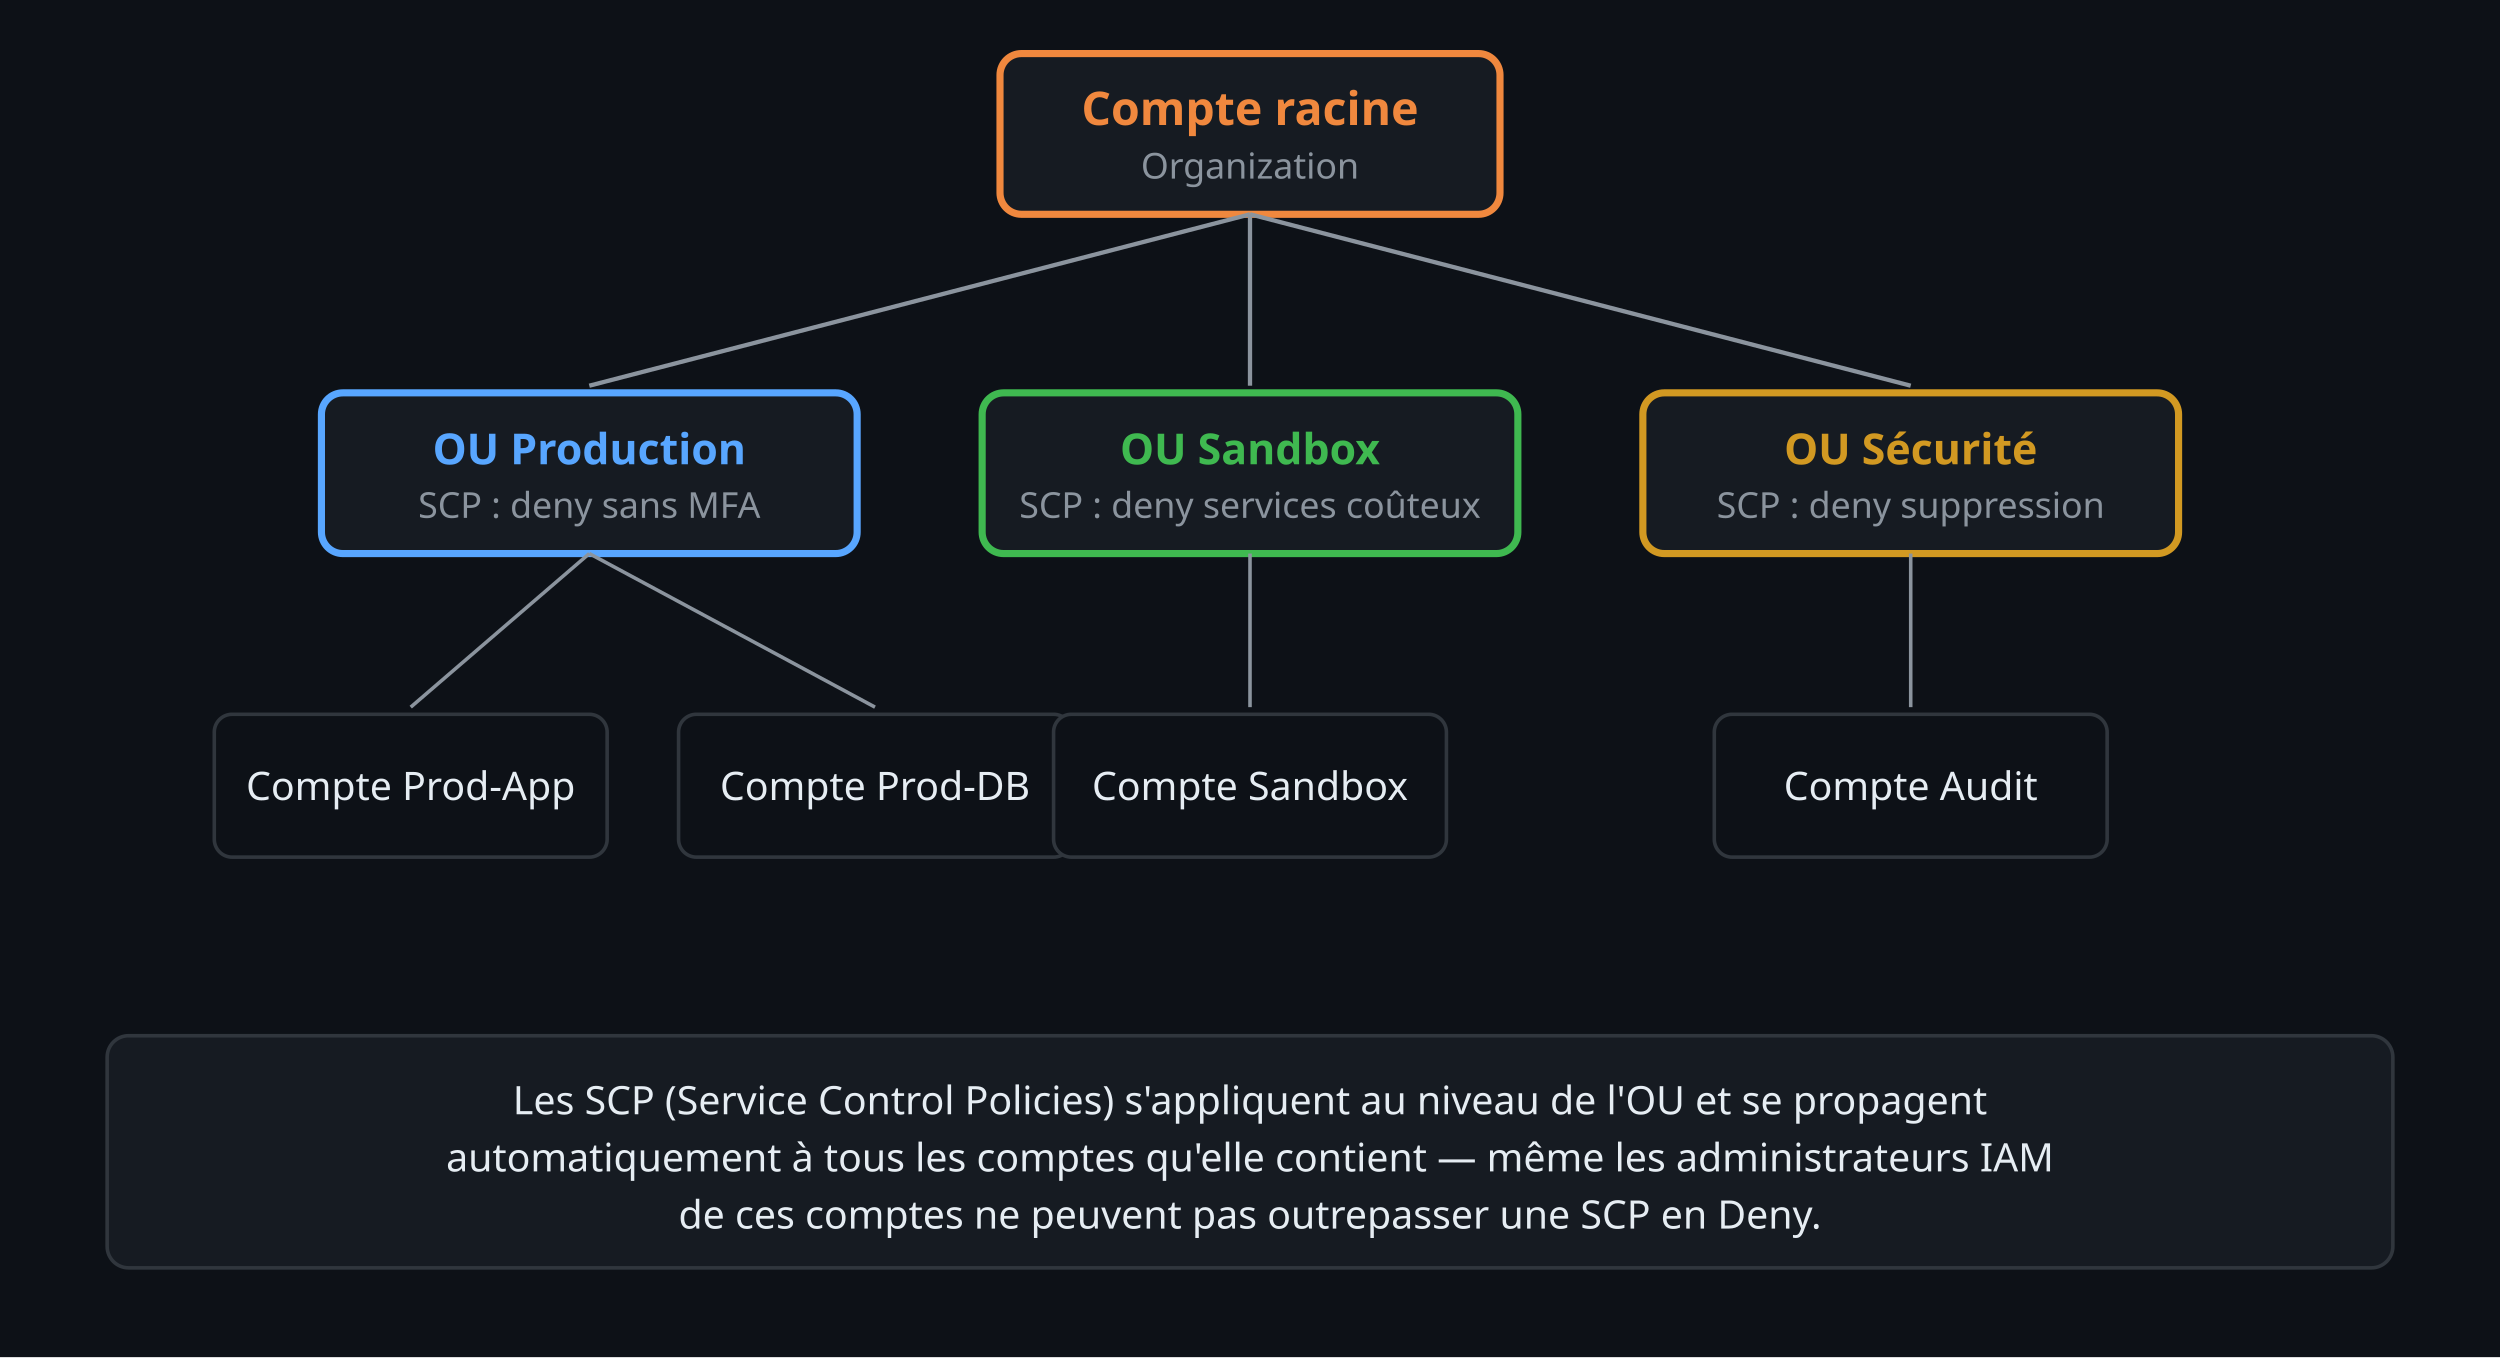
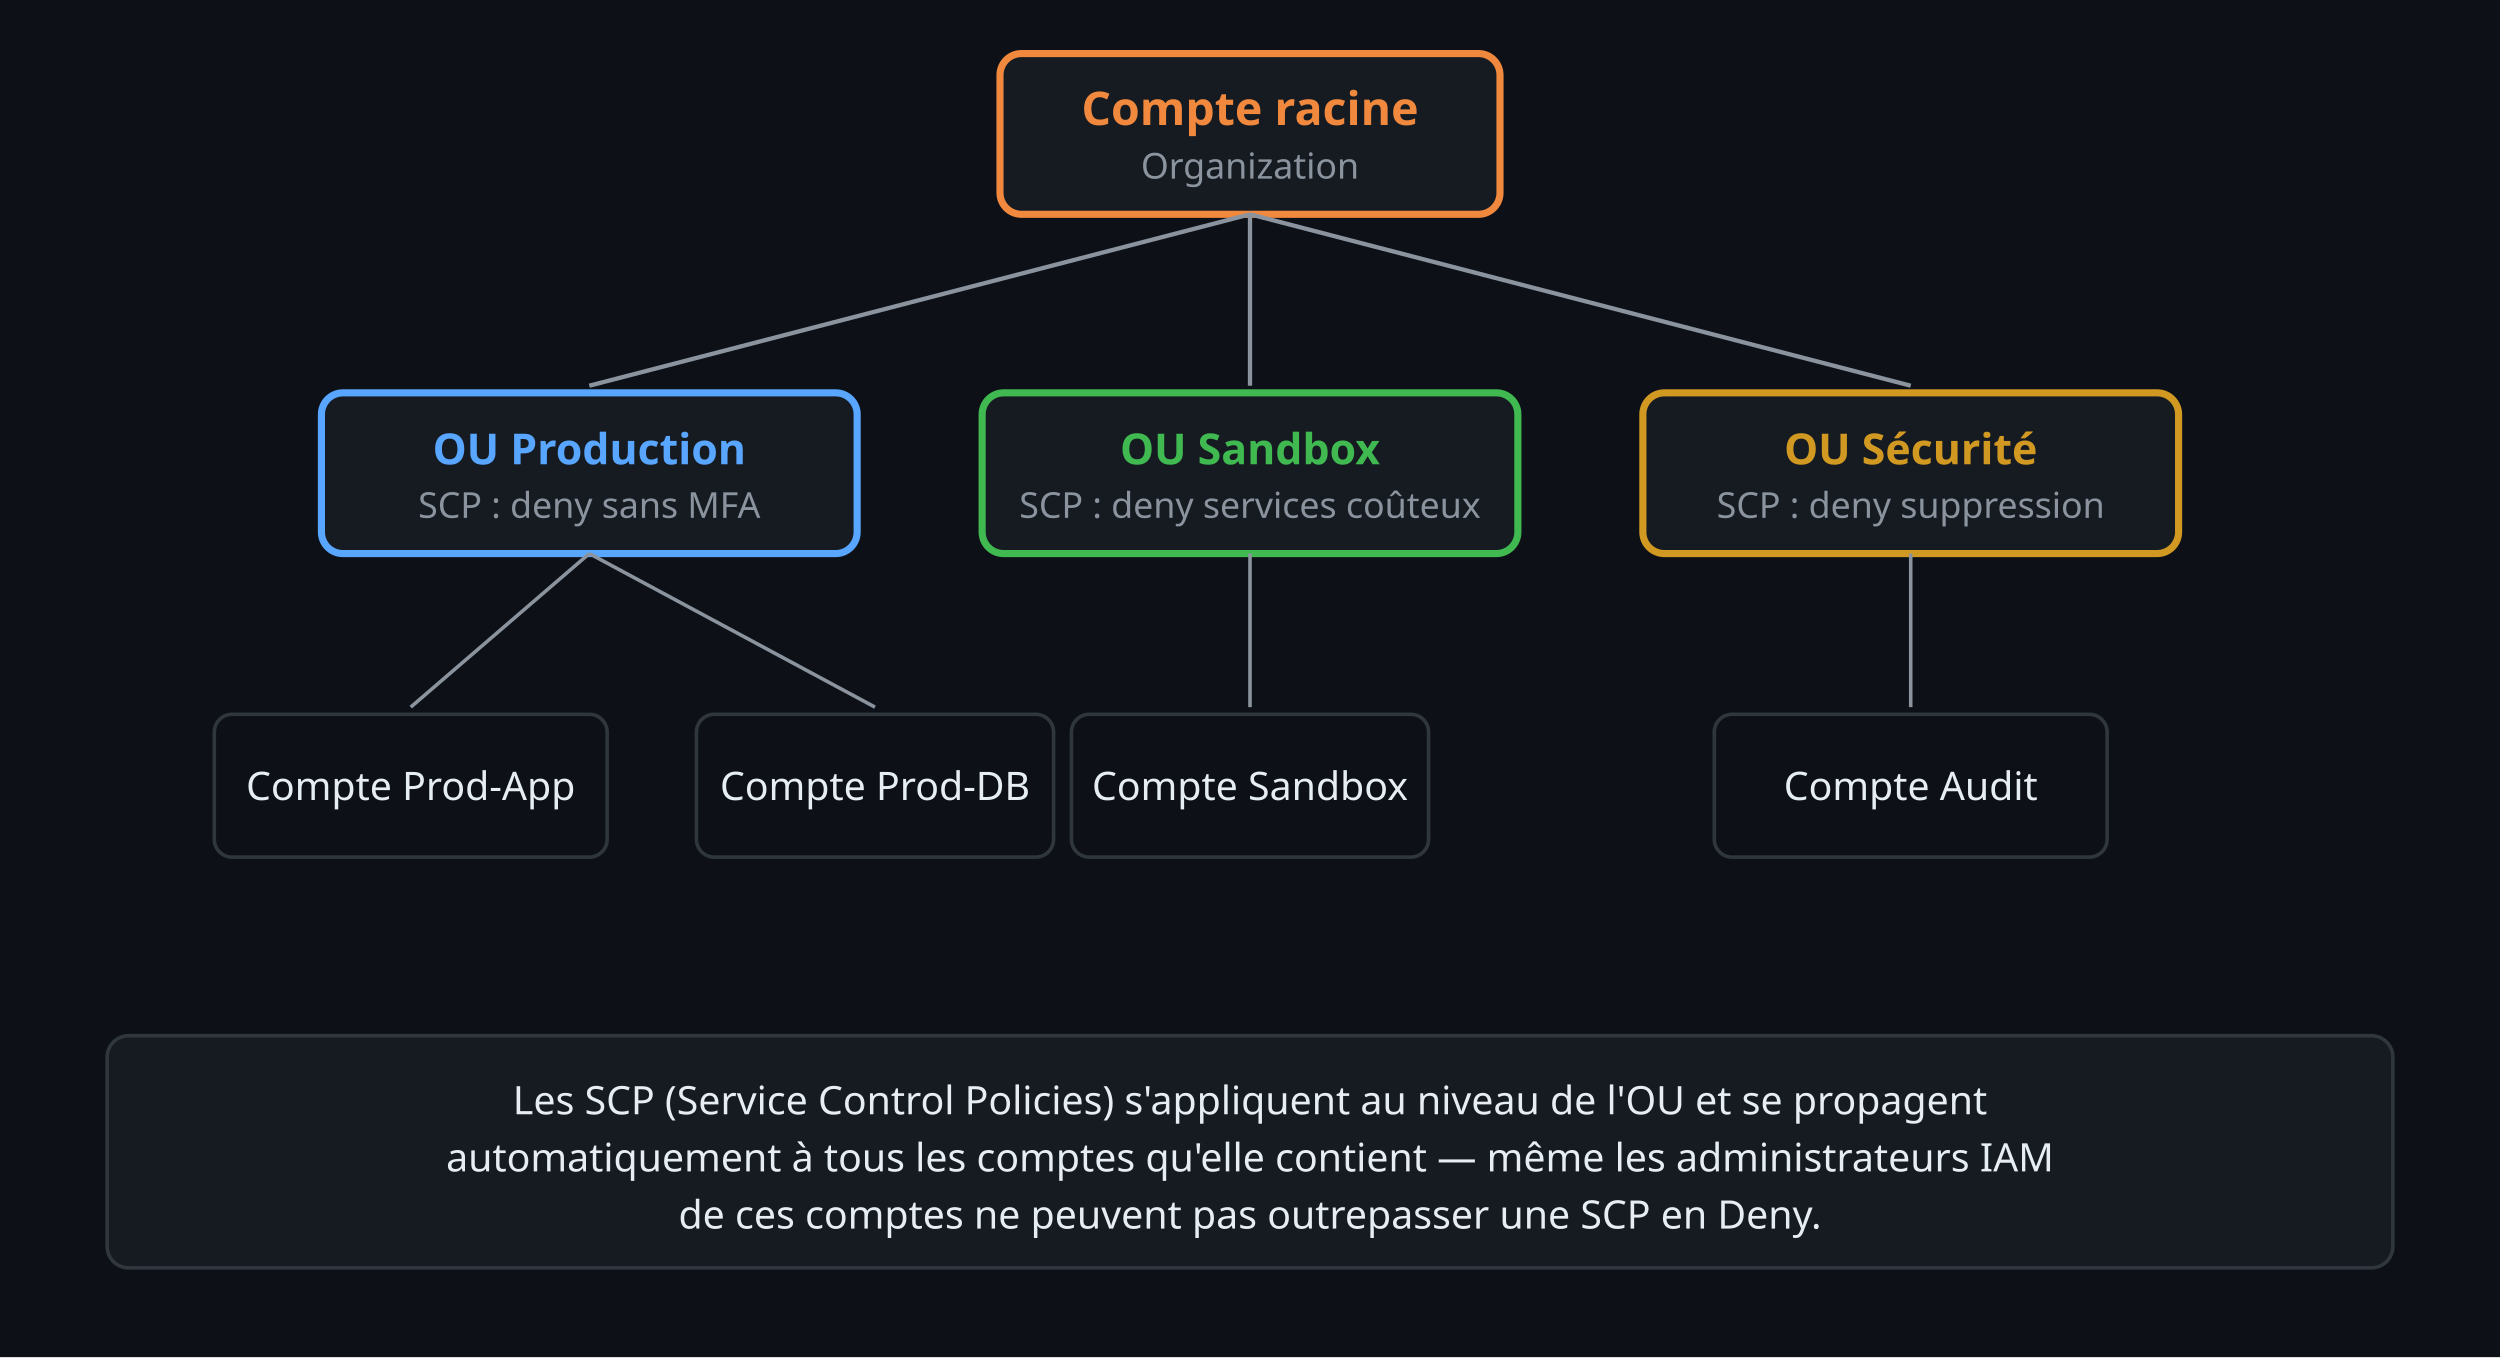
<svg xmlns="http://www.w3.org/2000/svg" viewBox="0 0 700 380" font-family="system-ui, sans-serif">
  <rect width="700" height="380" fill="#0d1117" />
  <rect x="280" y="15" width="140" height="45" rx="6" fill="#161b22" stroke="#f0883e" stroke-width="2" />
  <text x="350" y="35" text-anchor="middle" fill="#f0883e" font-size="13" font-weight="bold">Compte racine</text>
  <text x="350" y="50" text-anchor="middle" fill="#8b949e" font-size="10">Organization</text>
  <rect x="90" y="110" width="150" height="45" rx="6" fill="#161b22" stroke="#58a6ff" stroke-width="2" />
  <text x="165" y="130" text-anchor="middle" fill="#58a6ff" font-size="12" font-weight="bold">OU Production</text>
  <text x="165" y="145" text-anchor="middle" fill="#8b949e" font-size="10">SCP : deny sans MFA</text>
  <rect x="275" y="110" width="150" height="45" rx="6" fill="#161b22" stroke="#3fb950" stroke-width="2" />
  <text x="350" y="130" text-anchor="middle" fill="#3fb950" font-size="12" font-weight="bold">OU Sandbox</text>
  <text x="350" y="145" text-anchor="middle" fill="#8b949e" font-size="10">SCP : deny services coûteux</text>
  <rect x="460" y="110" width="150" height="45" rx="6" fill="#161b22" stroke="#d29922" stroke-width="2" />
  <text x="535" y="130" text-anchor="middle" fill="#d29922" font-size="12" font-weight="bold">OU Sécurité</text>
  <text x="535" y="145" text-anchor="middle" fill="#8b949e" font-size="10">SCP : deny suppression</text>
  <line x1="350" y1="60" x2="165" y2="108" stroke="#8b949e" stroke-width="1.2" />
  <line x1="350" y1="60" x2="350" y2="108" stroke="#8b949e" stroke-width="1.2" />
  <line x1="350" y1="60" x2="535" y2="108" stroke="#8b949e" stroke-width="1.2" />
  <rect x="60" y="200" width="110" height="40" rx="5" fill="#0d1117" stroke="#30363d" />
  <text x="115" y="224" text-anchor="middle" fill="#e6edf3" font-size="11">Compte Prod-App</text>
-   <rect x="190" y="200" width="110" height="40" rx="5" fill="#0d1117" stroke="#30363d" />
+   <rect x="195" y="200" width="100" height="40" rx="5" fill="#0d1117" stroke="#30363d" />
  <text x="245" y="224" text-anchor="middle" fill="#e6edf3" font-size="11">Compte Prod-DB</text>
-   <rect x="295" y="200" width="110" height="40" rx="5" fill="#0d1117" stroke="#30363d" />
+   <rect x="300" y="200" width="100" height="40" rx="5" fill="#0d1117" stroke="#30363d" />
  <text x="350" y="224" text-anchor="middle" fill="#e6edf3" font-size="11">Compte Sandbox</text>
  <rect x="480" y="200" width="110" height="40" rx="5" fill="#0d1117" stroke="#30363d" />
  <text x="535" y="224" text-anchor="middle" fill="#e6edf3" font-size="11">Compte Audit</text>
  <line x1="165" y1="155" x2="115" y2="198" stroke="#8b949e" stroke-width="1" />
  <line x1="165" y1="155" x2="245" y2="198" stroke="#8b949e" stroke-width="1" />
  <line x1="350" y1="155" x2="350" y2="198" stroke="#8b949e" stroke-width="1" />
  <line x1="535" y1="155" x2="535" y2="198" stroke="#8b949e" stroke-width="1" />
  <rect x="30" y="290" width="640" height="65" rx="6" fill="#161b22" stroke="#30363d" />
  <text x="350" y="312" text-anchor="middle" fill="#e6edf3" font-size="11">Les SCP (Service Control Policies) s'appliquent au niveau de l'OU et se propagent</text>
  <text x="350" y="328" text-anchor="middle" fill="#e6edf3" font-size="11">automatiquement à tous les comptes qu'elle contient — même les administrateurs IAM</text>
  <text x="350" y="344" text-anchor="middle" fill="#e6edf3" font-size="11">de ces comptes ne peuvent pas outrepasser une SCP en Deny.</text>
</svg>
